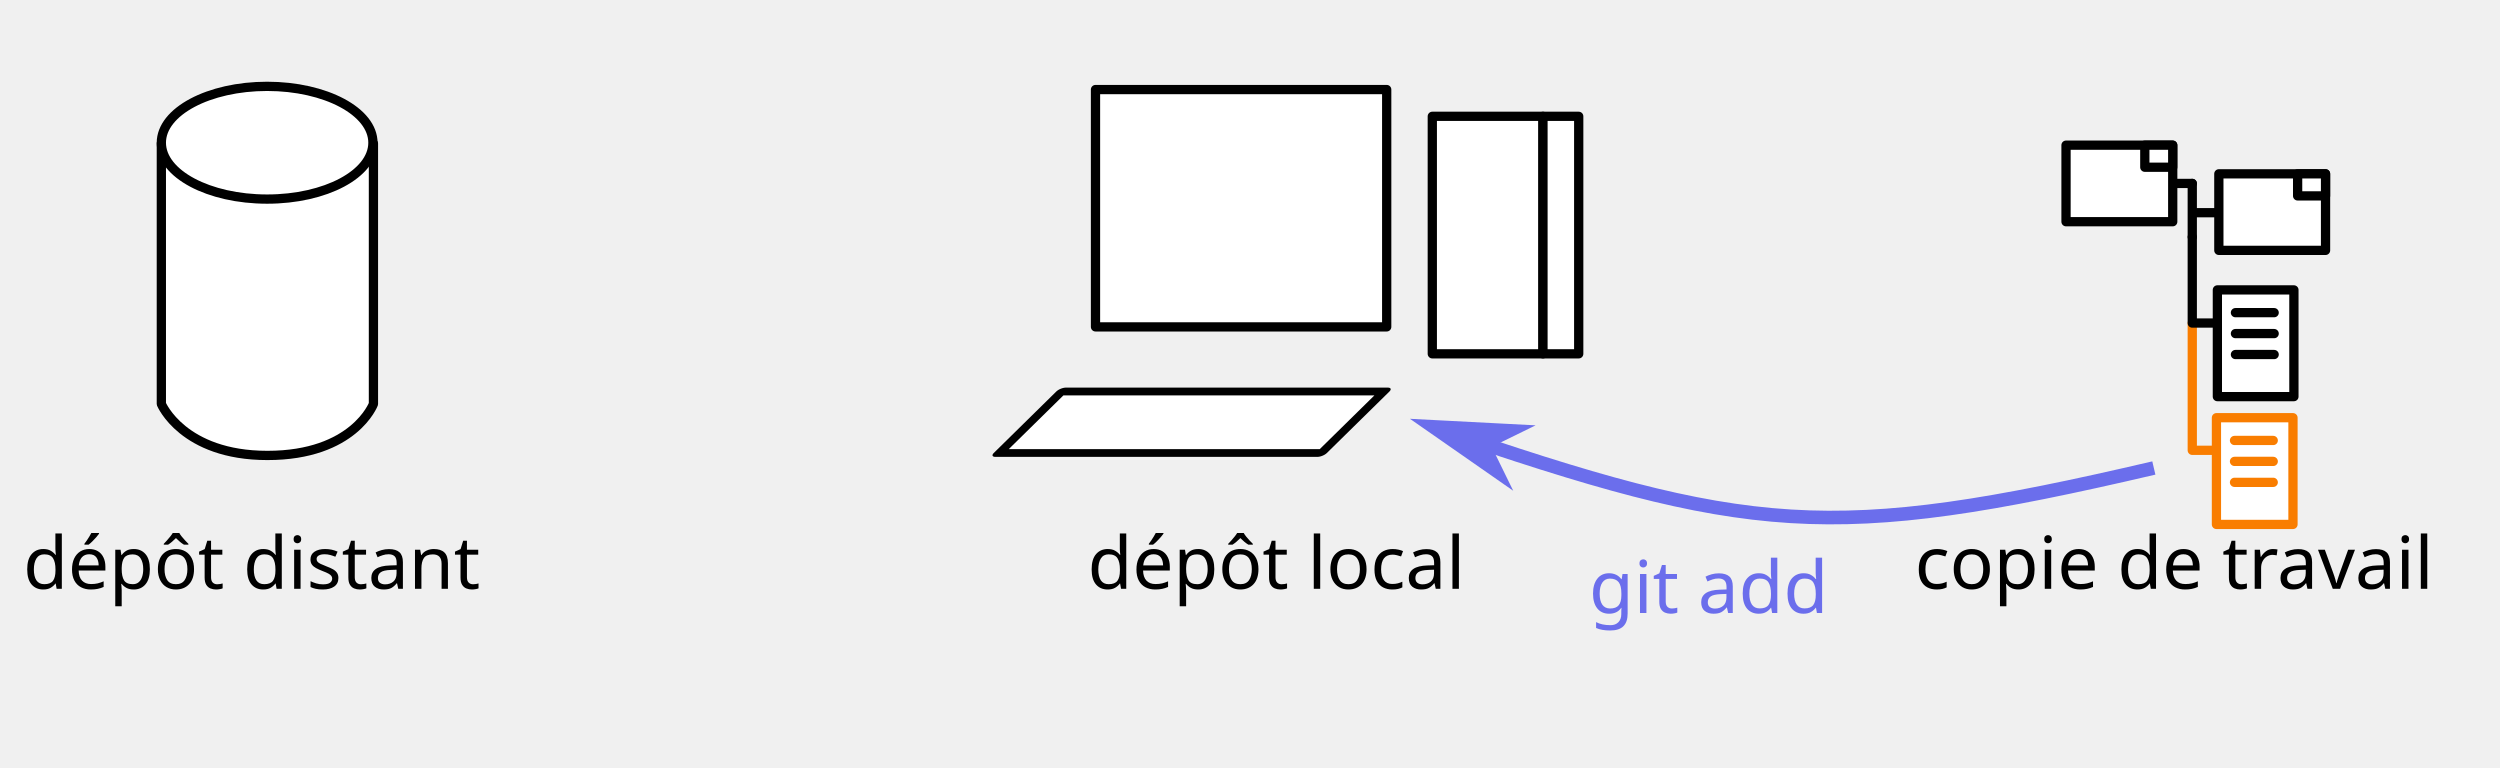
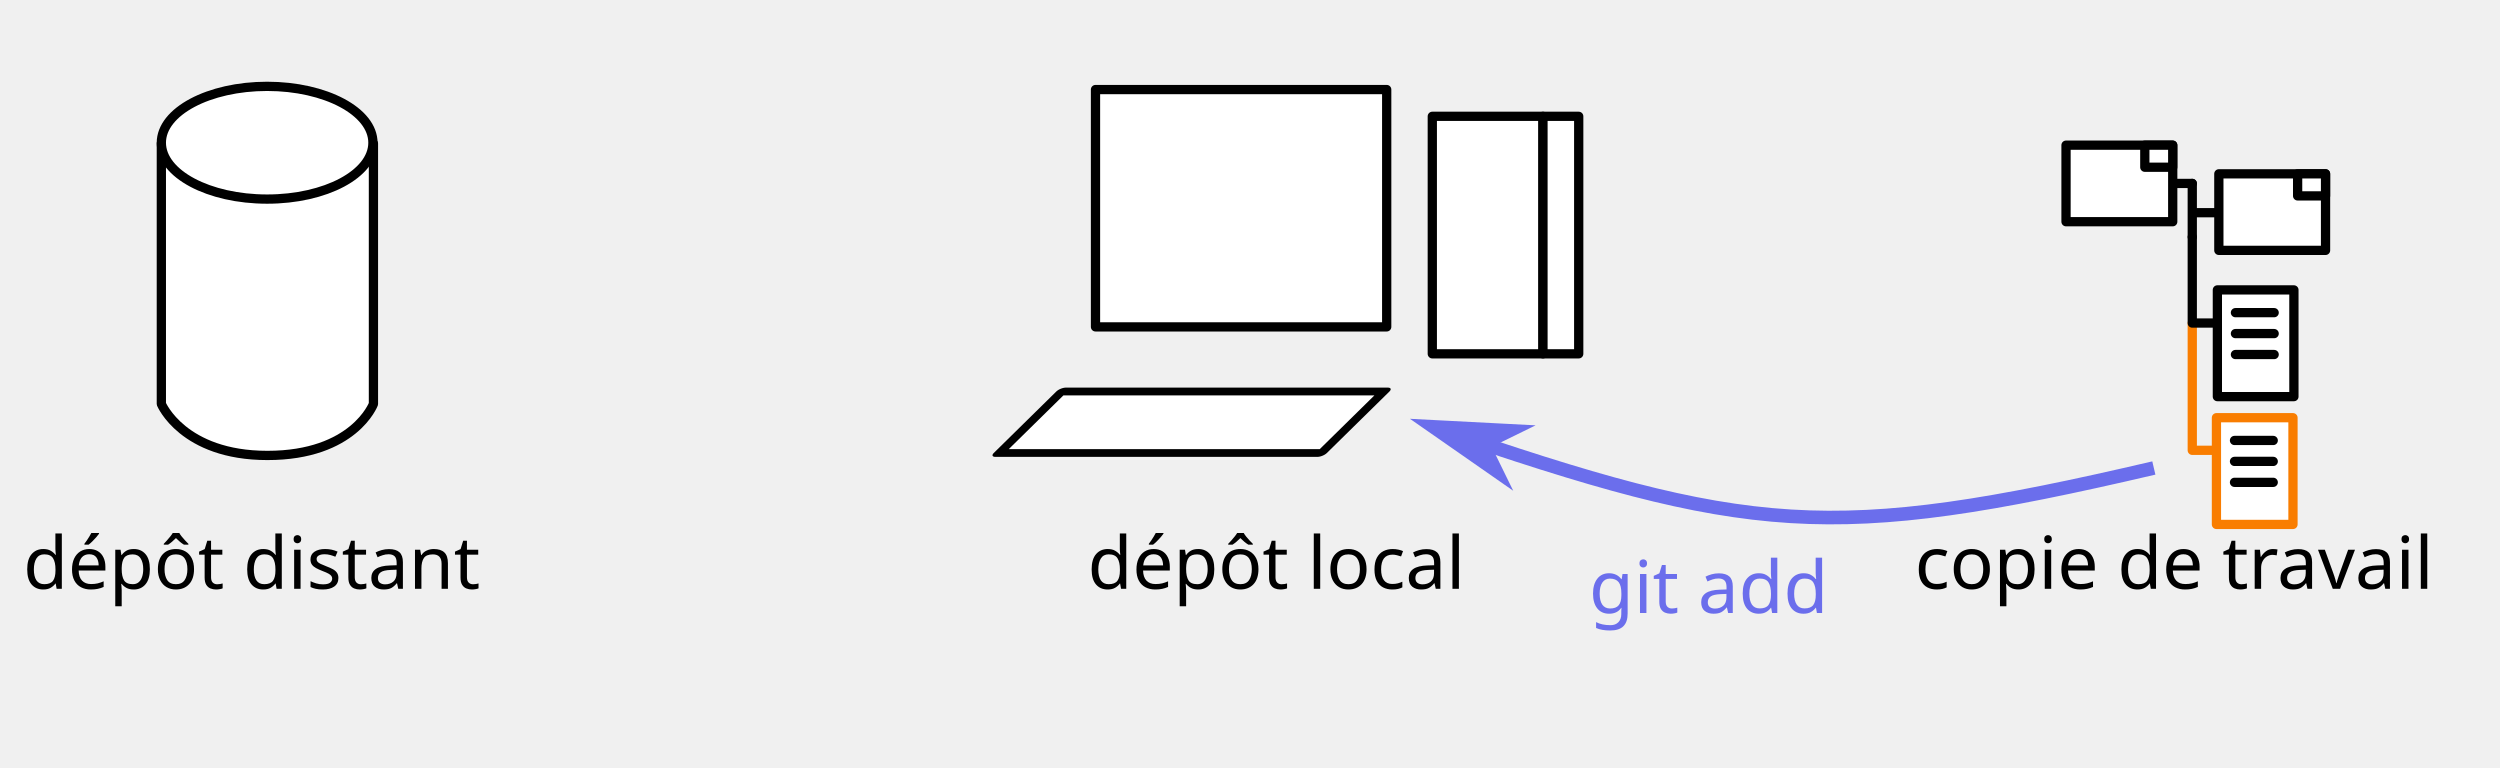
<svg xmlns="http://www.w3.org/2000/svg" width="917.821mm" height="281.717mm" viewBox="0 0 917.821 281.717" version="1.1" id="svg8">
  <defs id="defs2">
    <marker orient="auto" refY="0" refX="0" id="Arrow1Mend" style="overflow:visible">
      <path id="path1185" d="M 0,0 5,-5 -12.5,0 5,5 Z" style="fill:#6b6eec;fill-opacity:1;fill-rule:evenodd;stroke:#6b6eec;stroke-width:1pt;stroke-opacity:1" transform="matrix(-0.4,0,0,-0.4,-4,0)" />
    </marker>
  </defs>
  <g id="layer1" transform="translate(184.7949,305.2262)">
    <g id="g1027">
      <g style="stroke-width:3.401;stroke-miterlimit:4;stroke-dasharray:none" transform="translate(-125.9371,-269.4661)" id="g822">
        <path style="fill:#ffffff;fill-opacity:1;stroke:#000000;stroke-width:3.401;stroke-linecap:round;stroke-linejoin:round;stroke-miterlimit:4;stroke-dasharray:none;stroke-opacity:1" d="m 0.378,16.92 c 0,0 7.497,18.899 38.932,18.899 29.922,0 38.932,-18.899 38.932,-18.899 v 95.628 c 0,0 -7.119,18.899 -38.932,18.899 -31.056,0 -38.932,-18.899 -38.932,-18.899 z" id="rect815" />
        <ellipse style="fill:#ffffff;fill-opacity:1;stroke:#000000;stroke-width:3.401;stroke-linecap:round;stroke-linejoin:round;stroke-miterlimit:4;stroke-dasharray:none;stroke-opacity:1" id="path818" cy="16.636" cx="39.215" rx="38.839" ry="20.696" />
      </g>
      <text id="text984" y="-89.071" x="-176.27" style="font-style:normal;font-weight:normal;font-size:26.74px;line-height:1.25;font-family:sans-serif;letter-spacing:0px;word-spacing:0px;fill:#000000;fill-opacity:1;stroke:none;stroke-width:0.669" xml:space="preserve">
        <tspan style="stroke-width:0.669" y="-89.071" x="-176.27" id="tspan982">dépôt distant</tspan>
      </text>
    </g>
    <g id="g1037">
      <g transform="translate(109.9497,-77.8638)" id="g965">
        <g id="g830" transform="translate(66.81909,-114.1016)" style="stroke-width:3.401;stroke-miterlimit:4;stroke-dasharray:none">
          <rect y="-80.385" x="40.625" height="87.13" width="106.908" id="rect824" style="fill:#ffffff;fill-opacity:1;stroke:#000000;stroke-width:3.401;stroke-linecap:round;stroke-linejoin:round;stroke-miterlimit:4;stroke-dasharray:none;stroke-opacity:1" />
          <rect transform="matrix(1,0,-0.713137,0.7010247,0,0)" y="43.463" x="59.266" height="32.207" width="118.236" id="rect826" style="fill:#ffffff;fill-opacity:1;stroke:#000000;stroke-width:4.062;stroke-linecap:round;stroke-linejoin:round;stroke-miterlimit:4;stroke-dasharray:none;stroke-opacity:1" />
        </g>
        <rect style="fill:#ffffff;fill-opacity:1;stroke:#000000;stroke-width:3.401;stroke-linecap:round;stroke-linejoin:round;stroke-miterlimit:4;stroke-dasharray:none;stroke-opacity:1" id="rect943" width="40.632" height="87.189" x="231.093" y="-184.656" />
        <rect style="fill:#ffffff;fill-opacity:1;stroke:#000000;stroke-width:3.401;stroke-linecap:round;stroke-linejoin:round;stroke-miterlimit:4;stroke-dasharray:none;stroke-opacity:1" id="rect943-2" width="13.121" height="87.189" x="271.725" y="-184.656" />
      </g>
      <text id="text984-9" y="-89.071" x="214.513" style="font-style:normal;font-weight:normal;font-size:26.74px;line-height:1.25;font-family:sans-serif;letter-spacing:0px;word-spacing:0px;fill:#000000;fill-opacity:1;stroke:none;stroke-width:0.669" xml:space="preserve">
        <tspan style="stroke-width:0.669" y="-89.071" x="214.513" id="tspan982-1">dépôt local</tspan>
      </text>
    </g>
    <g id="g1055">
      <g transform="translate(466.8274,-293.1869)" id="g980">
        <g id="g941" transform="translate(-131.2068,27.08786)">
          <path id="path869-6" d="m 284.428,79.478 v 46.719 h 14.38" style="fill:none;stroke:#f97d00;stroke-width:3.401;stroke-linecap:round;stroke-linejoin:round;stroke-miterlimit:4;stroke-dasharray:none;stroke-opacity:1" />
          <rect y="14.171" x="238.08" height="28.099" width="39.174" id="rect855" style="fill:#ffffff;fill-opacity:1;stroke:#000000;stroke-width:3.401;stroke-linecap:round;stroke-linejoin:round;stroke-miterlimit:4;stroke-dasharray:none;stroke-opacity:1" />
          <rect y="14.171" x="267.005" height="8.099" width="10.248" id="rect857" style="fill:#ffffff;fill-opacity:1;stroke:#000000;stroke-width:3.401;stroke-linecap:round;stroke-linejoin:round;stroke-miterlimit:4;stroke-dasharray:none;stroke-opacity:1" />
          <path id="path863" d="m 278.512,28.221 h 5.915" style="fill:none;stroke:#000000;stroke-width:3.401;stroke-linecap:round;stroke-linejoin:round;stroke-miterlimit:4;stroke-dasharray:none;stroke-opacity:1" />
          <path id="path865" d="m 284.428,28.221 v 19.669" style="fill:none;stroke:#000000;stroke-width:3.401;stroke-linecap:round;stroke-linejoin:round;stroke-miterlimit:4;stroke-dasharray:none;stroke-opacity:1" />
          <path id="path867" d="m 284.924,38.965 h 13.719" style="fill:none;stroke:#000000;stroke-width:3.401;stroke-linecap:round;stroke-linejoin:round;stroke-miterlimit:4;stroke-dasharray:none;stroke-opacity:1" />
          <path id="path869" d="m 284.428,47.89 v 31.588 h 14.38" style="fill:none;stroke:#000000;stroke-width:3.401;stroke-linecap:round;stroke-linejoin:round;stroke-miterlimit:4;stroke-dasharray:none;stroke-opacity:1" />
          <rect y="24.692" x="294.185" height="28.099" width="39.174" id="rect855-3" style="fill:#ffffff;fill-opacity:1;stroke:#000000;stroke-width:3.401;stroke-linecap:round;stroke-linejoin:round;stroke-miterlimit:4;stroke-dasharray:none;stroke-opacity:1" />
          <rect y="24.692" x="323.11" height="8.099" width="10.248" id="rect857-5" style="fill:#ffffff;fill-opacity:1;stroke:#000000;stroke-width:3.401;stroke-linecap:round;stroke-linejoin:round;stroke-miterlimit:4;stroke-dasharray:none;stroke-opacity:1" />
          <rect transform="rotate(-90)" y="293.644" x="-106.481" height="28.099" width="39.174" id="rect855-3-6" style="fill:#ffffff;fill-opacity:1;stroke:#000000;stroke-width:3.401;stroke-linecap:round;stroke-linejoin:round;stroke-miterlimit:4;stroke-dasharray:none;stroke-opacity:1" />
          <path id="path923" d="m 300.278,75.659 h 14.215" style="fill:none;stroke:#000000;stroke-width:3.401;stroke-linecap:round;stroke-linejoin:round;stroke-miterlimit:4;stroke-dasharray:none;stroke-opacity:1" />
          <path id="path925" d="m 300.278,83.345 h 14.215" style="fill:none;stroke:#000000;stroke-width:3.401;stroke-linecap:round;stroke-linejoin:round;stroke-miterlimit:4;stroke-dasharray:none;stroke-opacity:1" />
          <path id="path927" d="m 300.278,91.031 h 14.215" style="fill:none;stroke:#000000;stroke-width:3.401;stroke-linecap:round;stroke-linejoin:round;stroke-miterlimit:4;stroke-dasharray:none;stroke-opacity:1" />
          <rect transform="rotate(-90)" y="293.302" x="-153.402" height="28.099" width="39.174" id="rect855-3-6-6" style="fill:#ffffff;fill-opacity:1;stroke:#f97d00;stroke-width:3.401;stroke-linecap:round;stroke-linejoin:round;stroke-miterlimit:4;stroke-dasharray:none;stroke-opacity:1" />
-           <path id="path923-0" d="m 299.935,122.58 h 14.215" style="fill:none;stroke:#f97d00;stroke-width:3.401;stroke-linecap:round;stroke-linejoin:round;stroke-miterlimit:4;stroke-dasharray:none;stroke-opacity:1" />
-           <path id="path925-6" d="m 299.935,130.266 h 14.215" style="fill:none;stroke:#f97d00;stroke-width:3.401;stroke-linecap:round;stroke-linejoin:round;stroke-miterlimit:4;stroke-dasharray:none;stroke-opacity:1" />
-           <path id="path927-2" d="m 299.935,137.952 h 14.215" style="fill:none;stroke:#f97d00;stroke-width:3.401;stroke-linecap:round;stroke-linejoin:round;stroke-miterlimit:4;stroke-dasharray:none;stroke-opacity:1" />
+           <path id="path923-0" d="m 299.935,122.58 h 14.215" style="fill:#000000;stroke:#000000;stroke-width:3.401;stroke-linecap:round;stroke-linejoin:round;stroke-miterlimit:4;stroke-dasharray:none;stroke-opacity:1" />
+           <path id="path925-6" d="m 299.935,130.266 h 14.215" style="fill:#000000;stroke:#000000;stroke-width:3.401;stroke-linecap:round;stroke-linejoin:round;stroke-miterlimit:4;stroke-dasharray:none;stroke-opacity:1" />
+           <path id="path927-2" d="m 299.935,137.952 h 14.215" style="fill:#000000;stroke:#000000;stroke-width:3.401;stroke-linecap:round;stroke-linejoin:round;stroke-miterlimit:4;stroke-dasharray:none;stroke-opacity:1" />
          <path style="fill:none;stroke:#6b6eec;stroke-width:5;stroke-linecap:butt;stroke-linejoin:miter;stroke-miterlimit:4;stroke-dasharray:none;stroke-opacity:1;marker-end:url(#Arrow1Mend)" d="M 270.322,132.689 C 151.605,160.444 121.35,157.178 6.535,117.82" id="path1174" />
          <text xml:space="preserve" style="font-style:normal;font-weight:normal;font-size:26.74px;line-height:1.25;font-family:sans-serif;letter-spacing:0px;word-spacing:0px;fill:#6b6eec;fill-opacity:1;stroke:none;stroke-width:0.669" x="62.96" y="185.921" id="text984-9-1">
            <tspan id="tspan982-1-8" x="62.96" y="185.921" style="fill:#6b6eec;fill-opacity:1;stroke-width:0.669">git add</tspan>
          </text>
        </g>
      </g>
      <text id="text984-9-2" y="-89.071" x="518.177" style="font-style:normal;font-weight:normal;font-size:26.74px;line-height:1.25;font-family:sans-serif;letter-spacing:0px;word-spacing:0px;fill:#000000;fill-opacity:1;stroke:none;stroke-width:0.669" xml:space="preserve">
        <tspan style="stroke-width:0.669" y="-89.071" x="518.177" id="tspan982-1-7">copie de travail</tspan>
      </text>
    </g>
  </g>
</svg>
